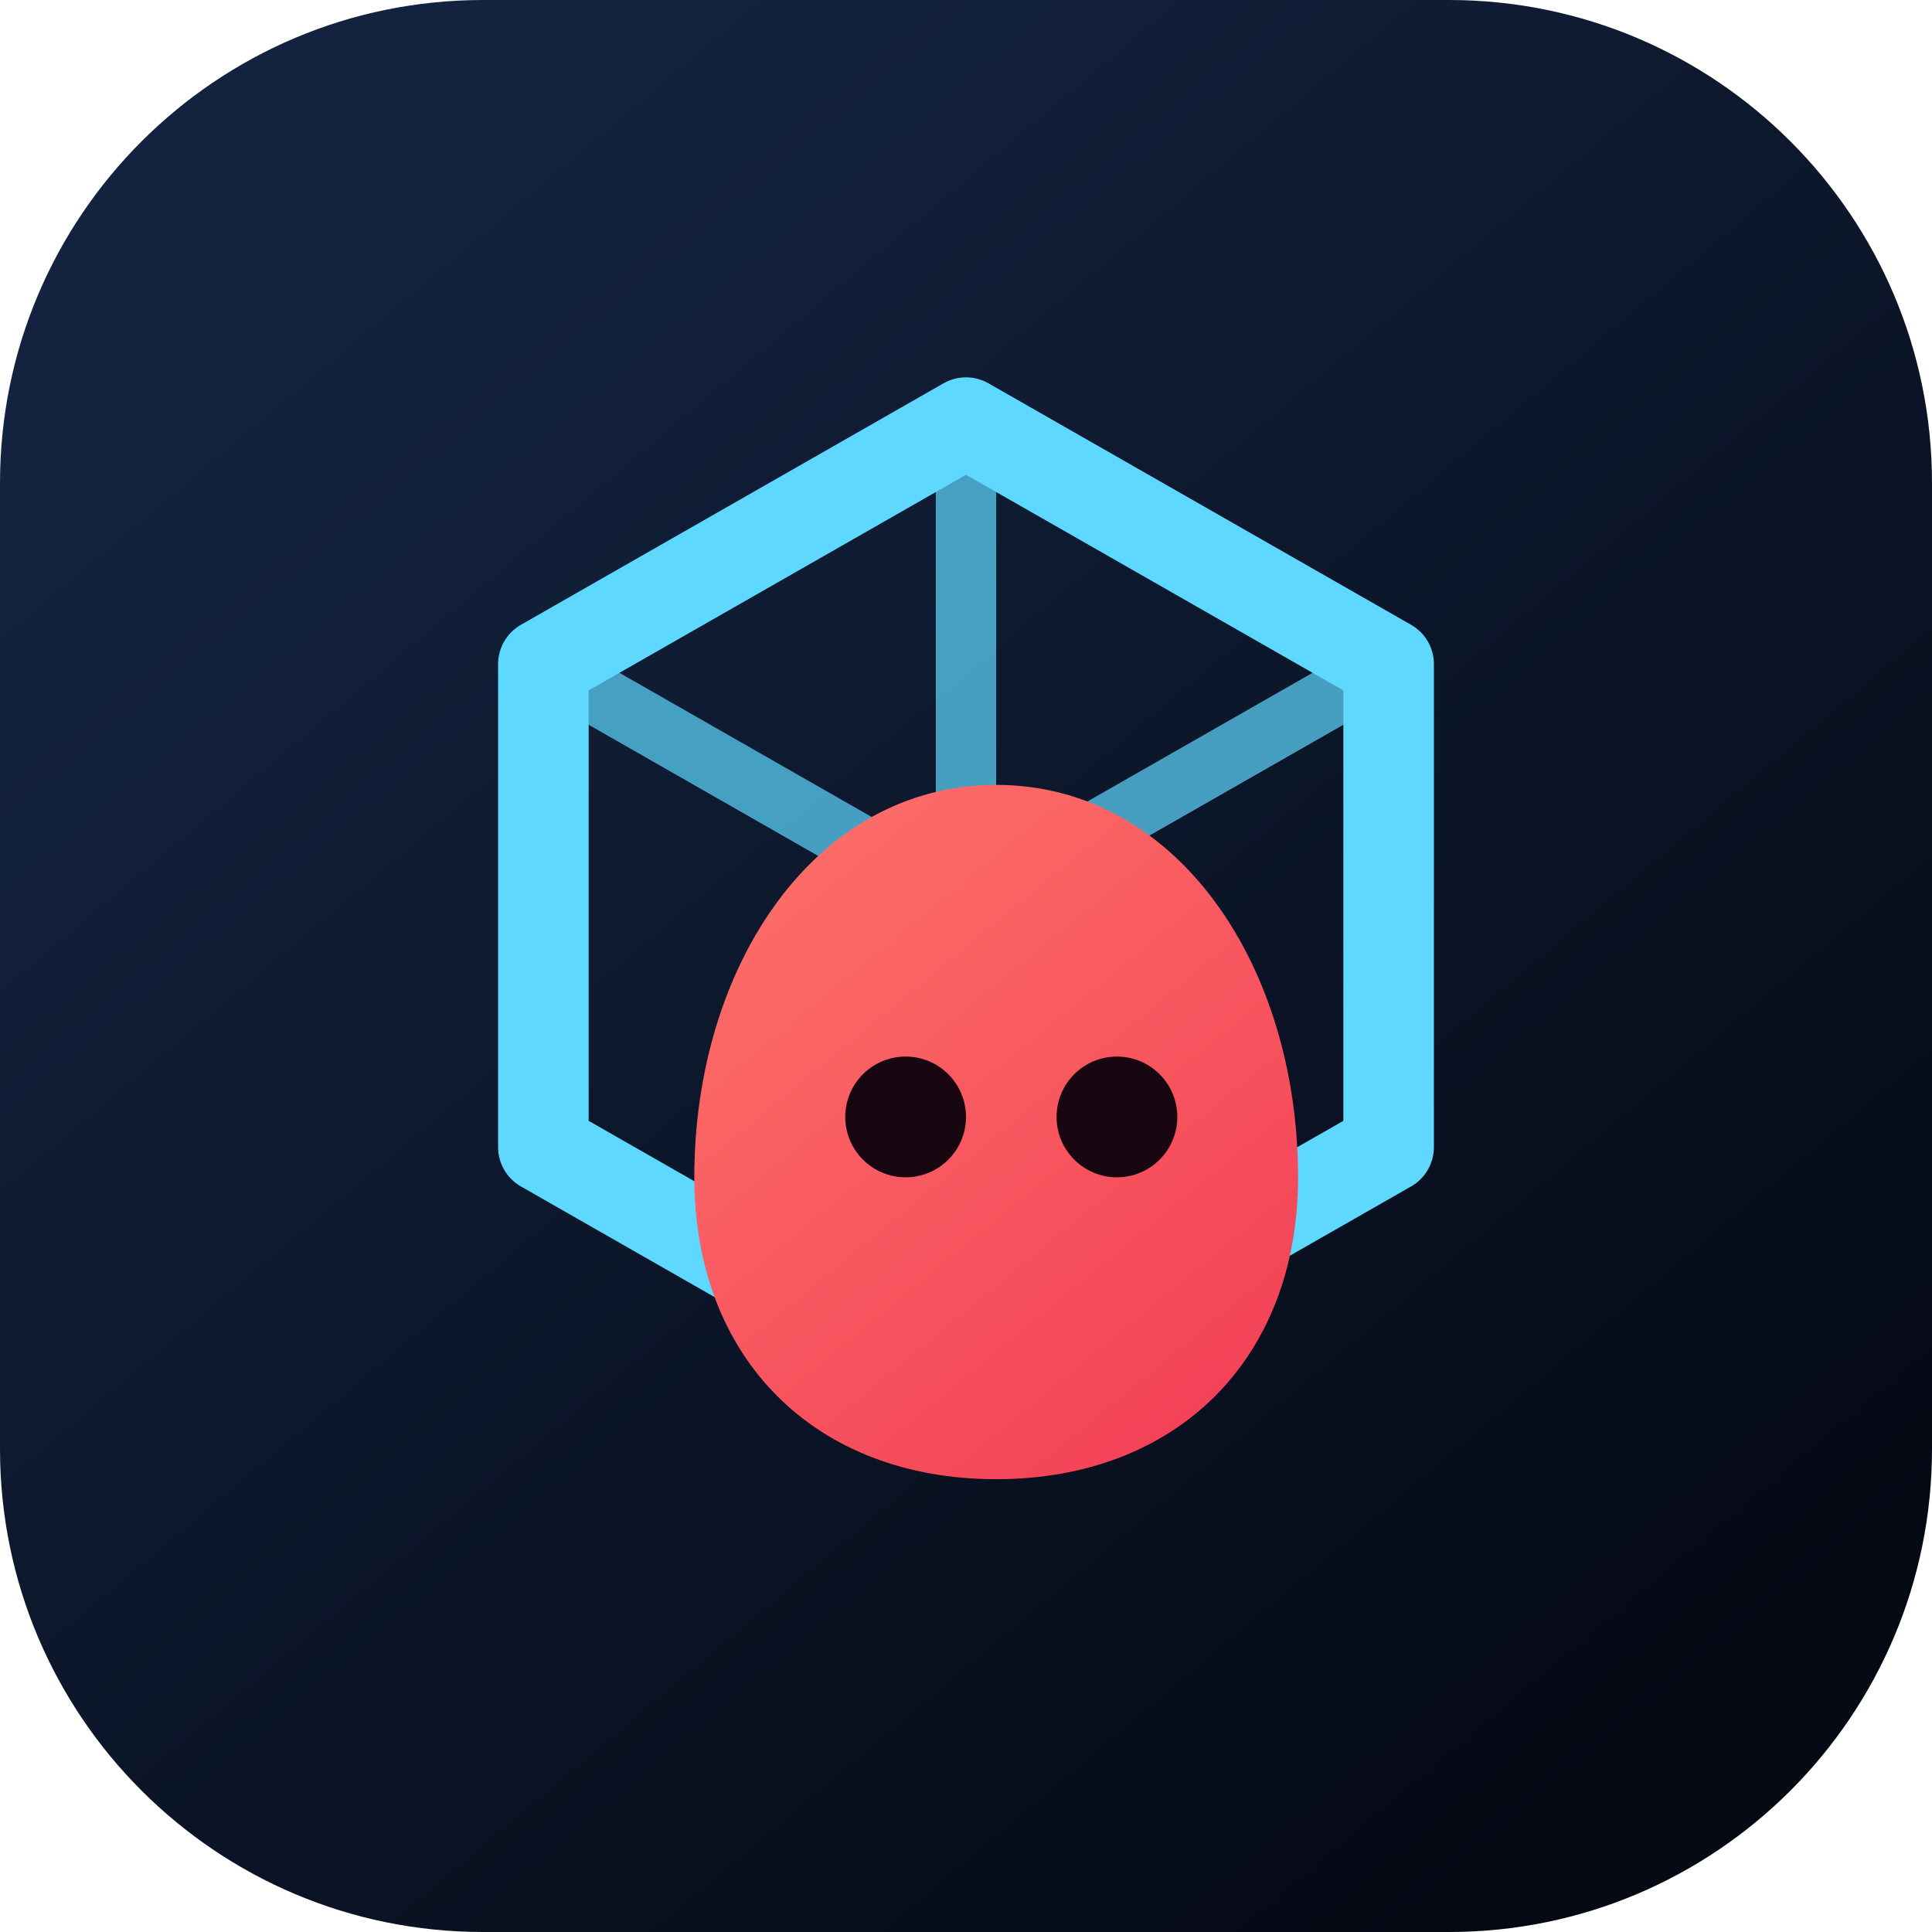
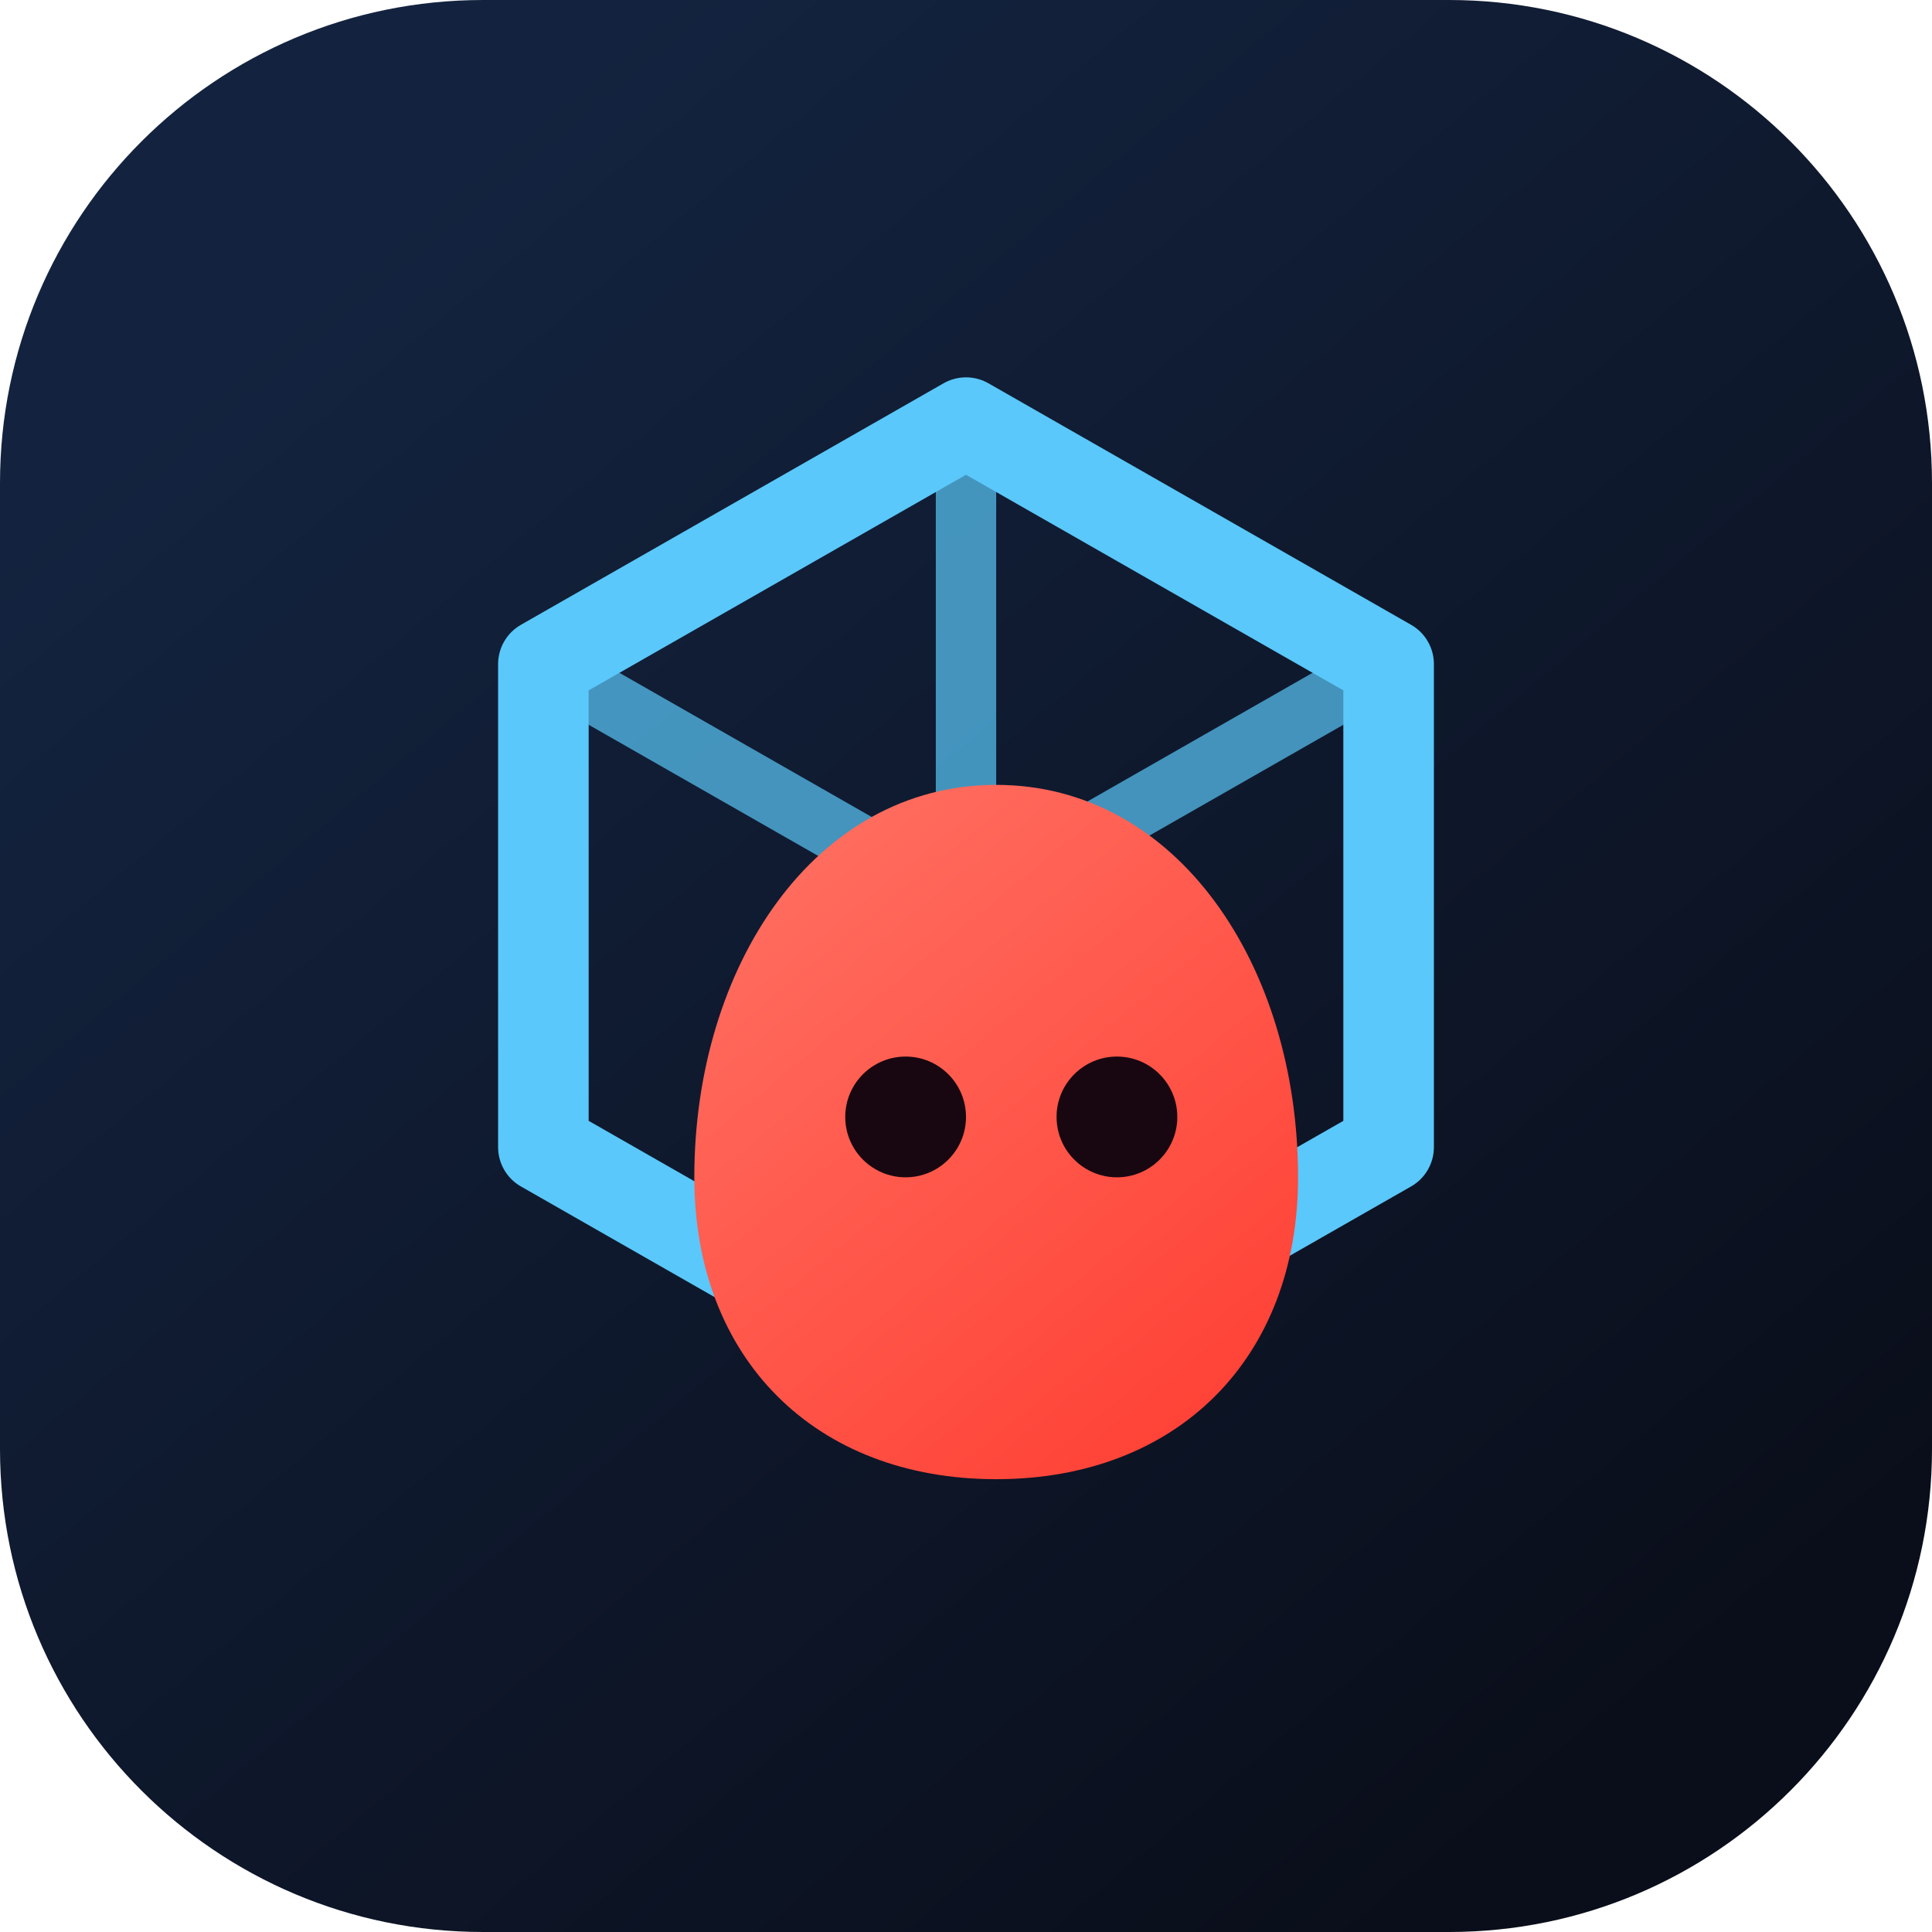
<svg xmlns="http://www.w3.org/2000/svg" viewBox="0 0 64 64" role="img" aria-labelledby="title">
  <defs>
    <linearGradient id="bg" x1="12" y1="8" x2="54" y2="58" gradientUnits="userSpaceOnUse">
      <stop stop-color="#13233f" />
-       <stop offset="1" stop-color="#050914" />
+       <stop offset="1" stop-color="#0a0e1a" />
    </linearGradient>
    <linearGradient id="slime" x1="22" y1="20" x2="45" y2="48" gradientUnits="userSpaceOnUse">
      <stop stop-color="#ff7d6e" />
-       <stop offset="1" stop-color="#f23b55" />
+       <stop offset="1" stop-color="#ff3b30" />
    </linearGradient>
  </defs>
  <rect width="64" height="64" rx="16" fill="url(#bg)" />
-   <path d="M18 22 32 14l14 8v16L32 46 18 38Z" fill="none" stroke="#5ed8ff" stroke-width="3" stroke-linejoin="round" />
-   <path d="M32 14v16m14-8-14 8-14-8m14 8v16" fill="none" stroke="#5ed8ff" stroke-width="2" opacity=".7" />
+   <path d="M18 22 32 14l14 8v16L32 46 18 38Z" fill="none" stroke="#5ac8fa" stroke-width="3" stroke-linejoin="round" />
+   <path d="M32 14v16m14-8-14 8-14-8m14 8v16" fill="none" stroke="#5ac8fa" stroke-width="2" opacity=".7" />
  <path d="M23 39c0-7 4-13 10-13s10 6 10 13c0 6-4 10-10 10s-10-4-10-10Z" fill="url(#slime)" />
  <circle cx="30" cy="37" r="2" fill="#180710" />
  <circle cx="37" cy="37" r="2" fill="#180710" />
</svg>
